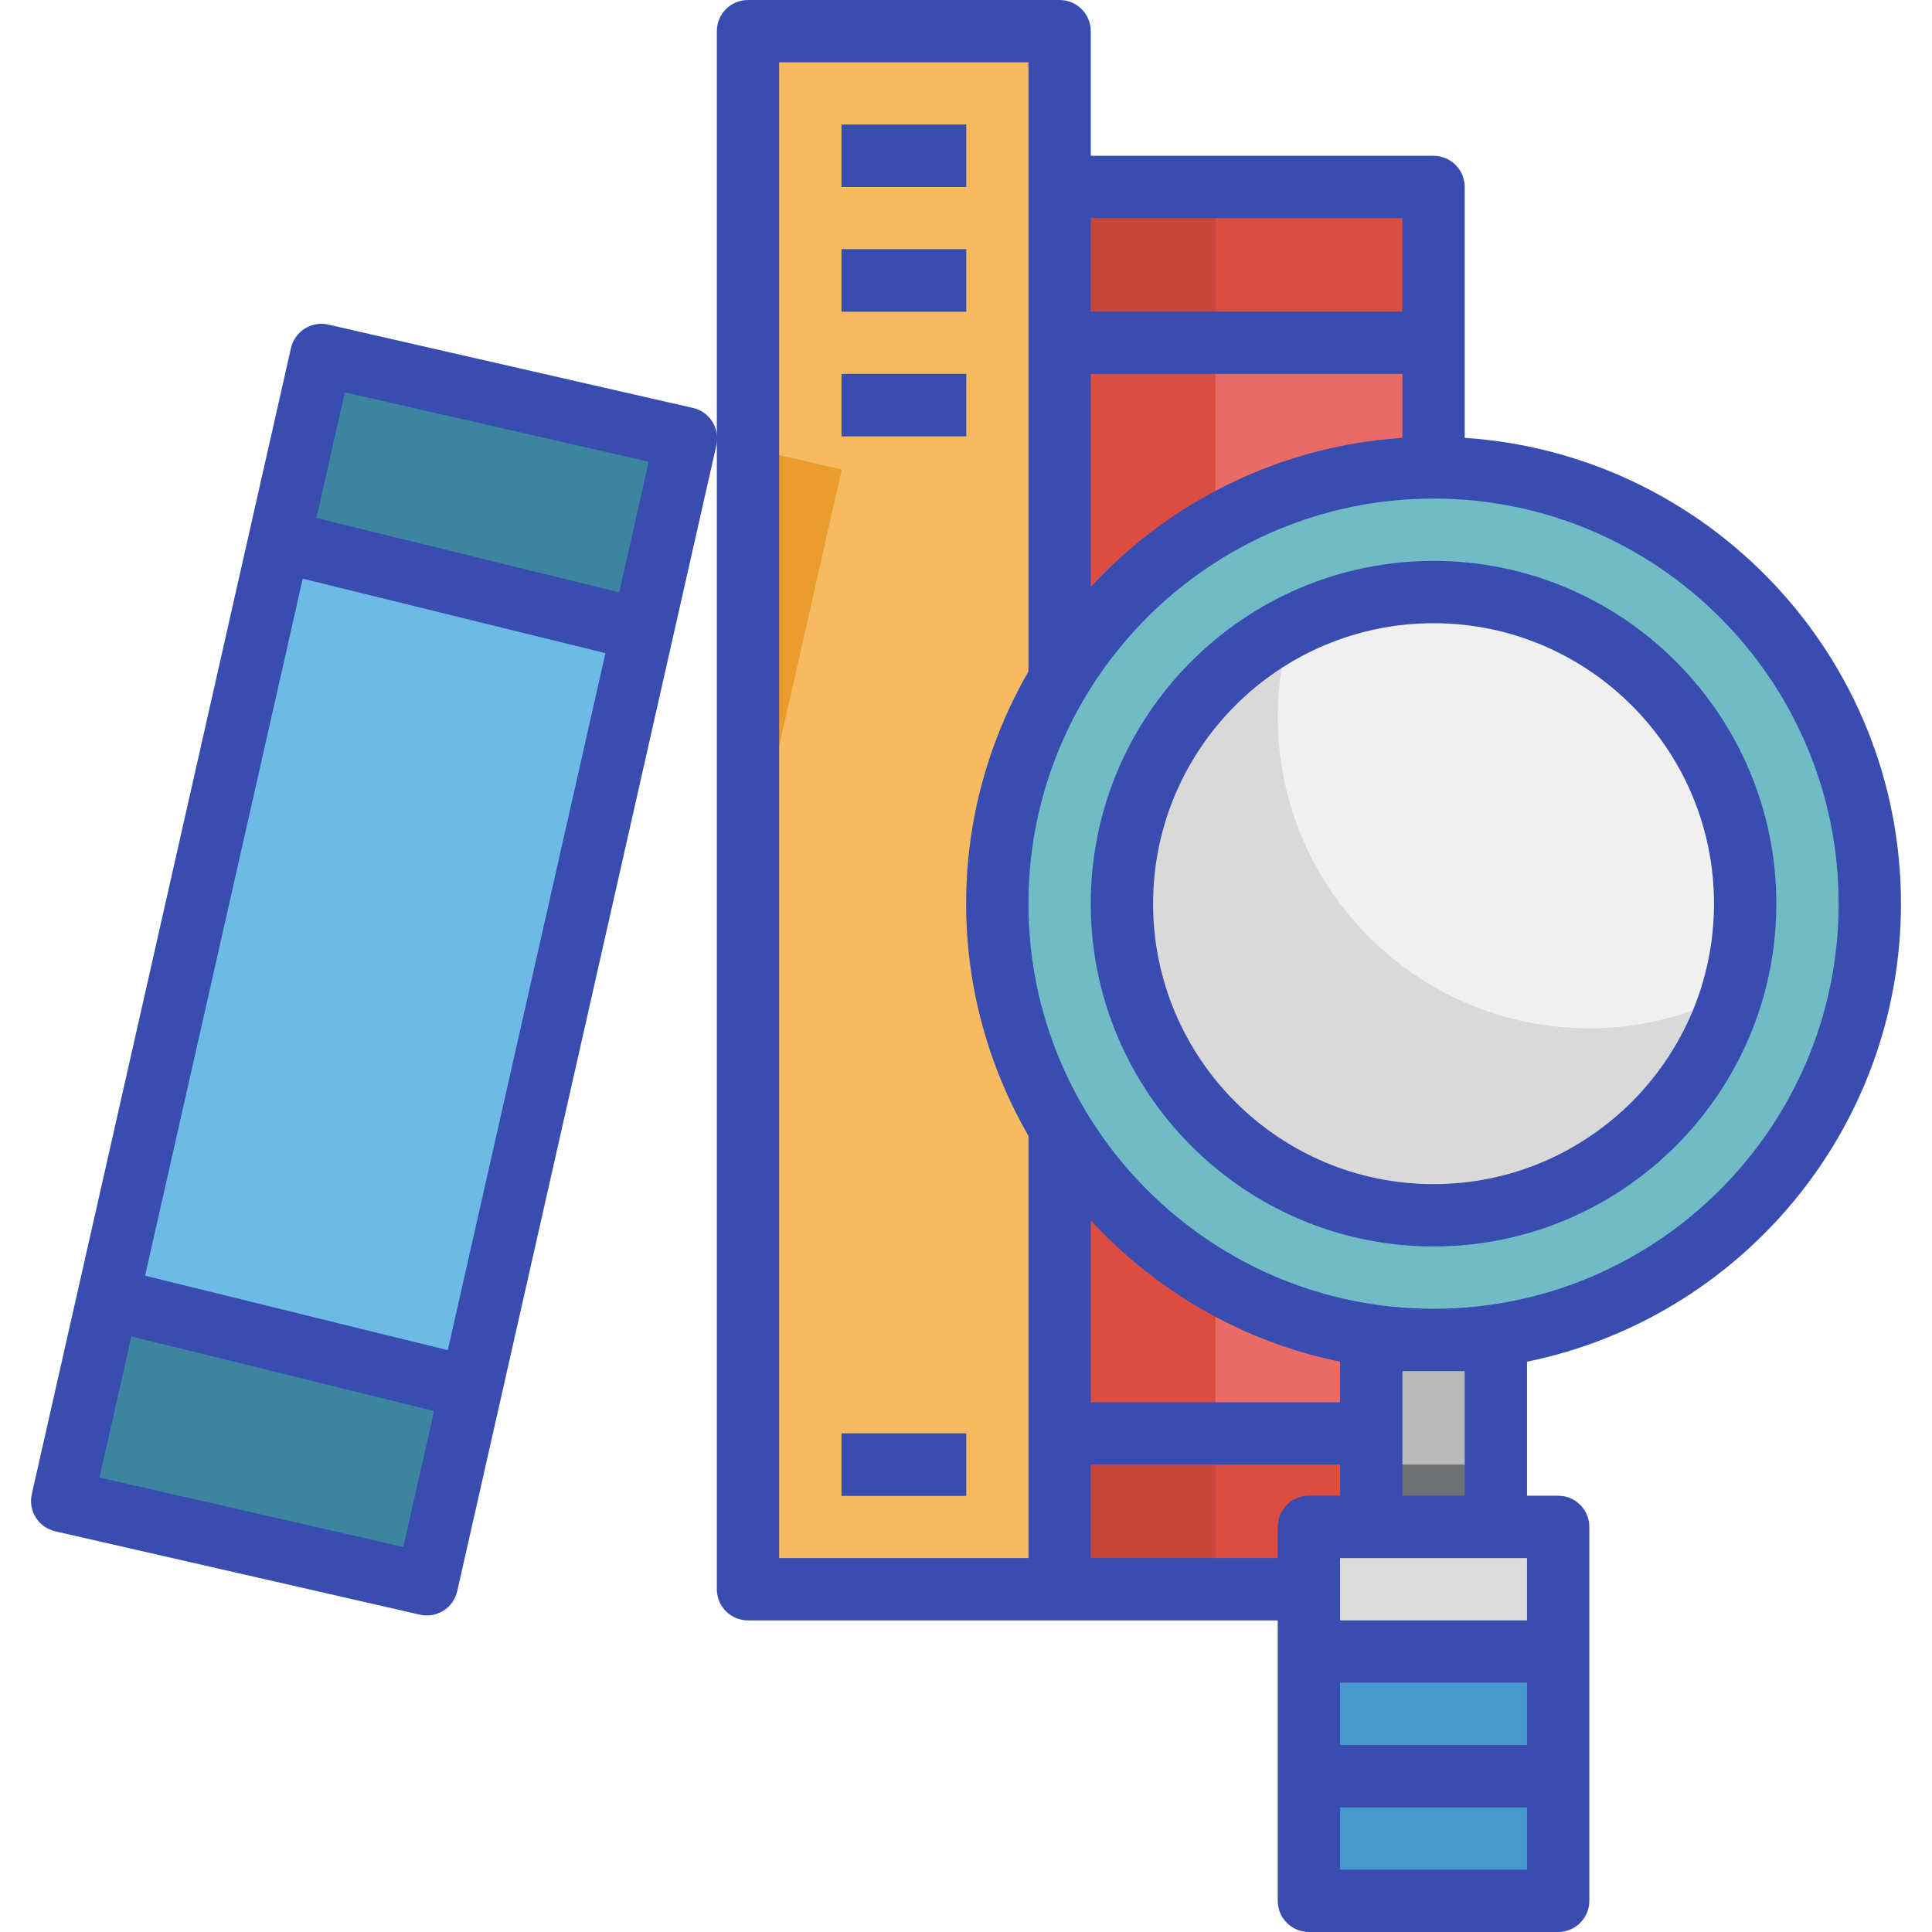
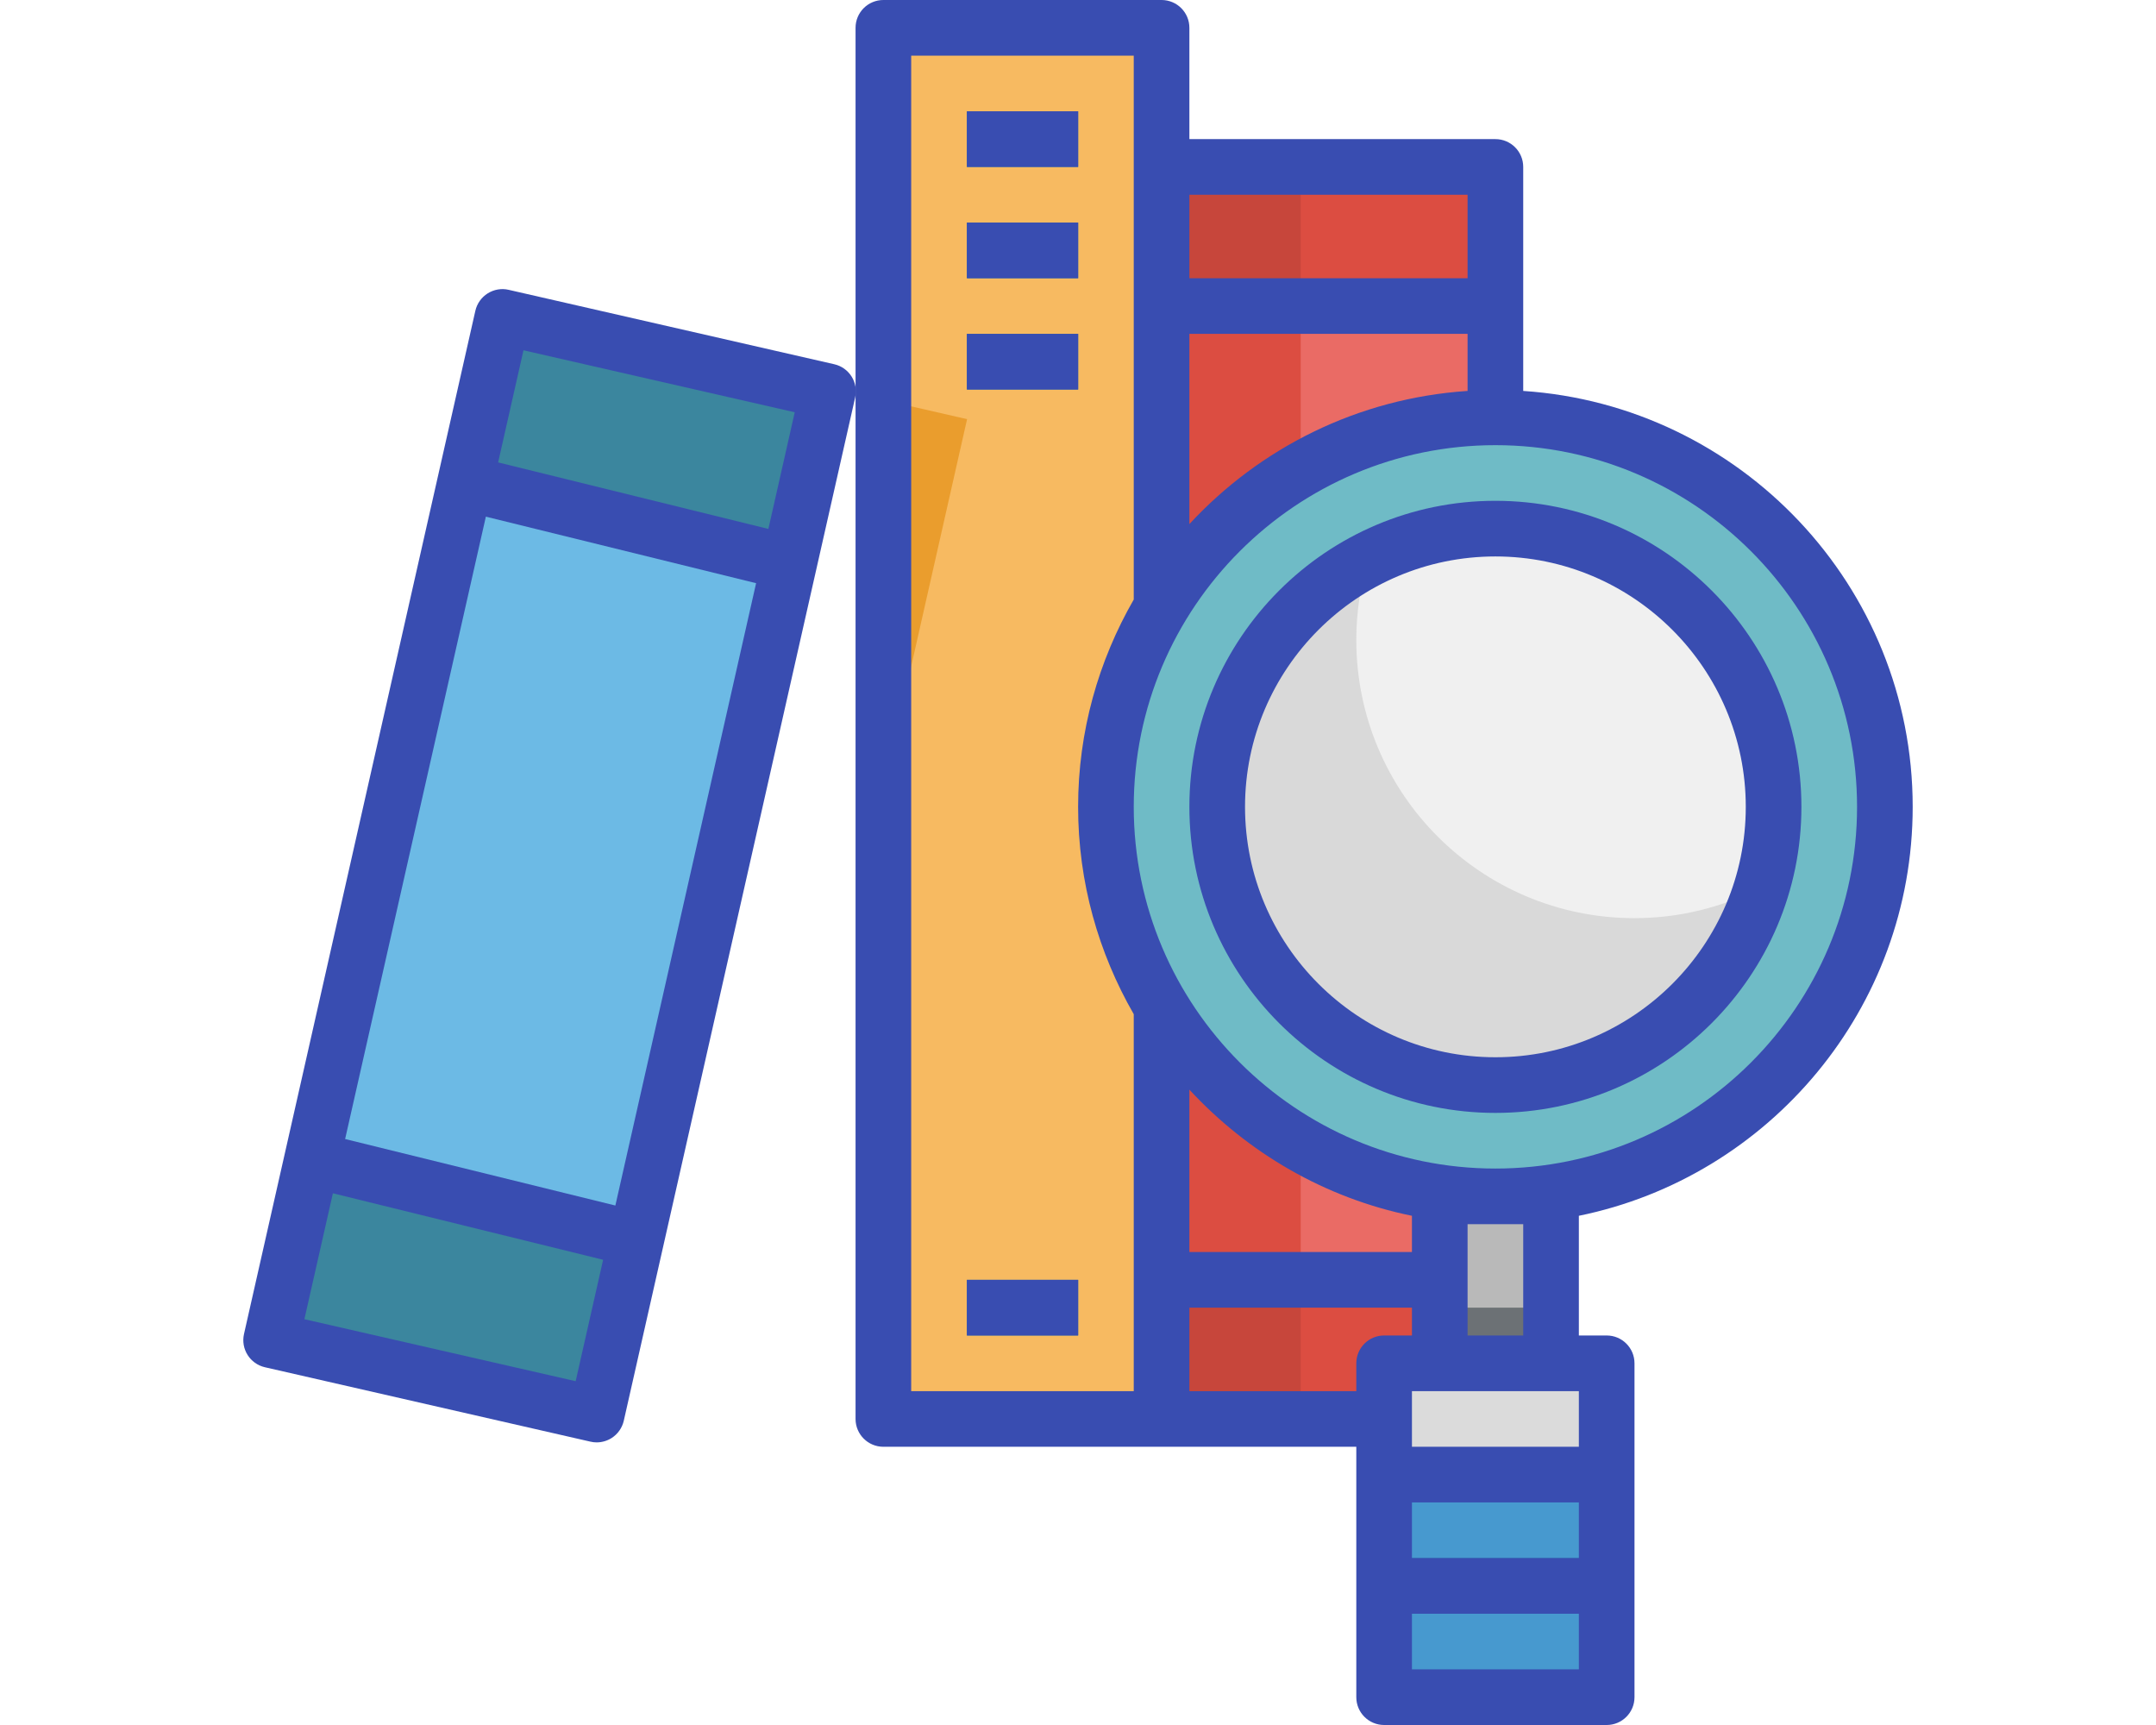
- <svg xmlns="http://www.w3.org/2000/svg" version="1.1" id="Capa_1" x="0px" y="0px" viewBox="0 0 128 128" xml:space="preserve" width="128" height="128">
+ <svg xmlns="http://www.w3.org/2000/svg" version="1.1" id="Capa_1" x="0px" y="0px" viewBox="0 0 80 64" xml:space="preserve" width="80" height="64">
  <defs id="defs69" />
-   <g id="g384" transform="matrix(0.25,0,0,0.25,2.2568925e-6,0)">
+   <g id="g384" transform="matrix(0.125,0,0,0.125,8.000001,0)">
    <polyline points="280.815,49.548 280.807,421.161 363.388,421.161 379.904,421.161 379.904,133.161 379.904,49.548 280.815,49.548 " fill="#ea6b65" id="polyline2" />
    <polygon points="113.111,419.857 16.483,397.774 85.165,94.068 181.785,116.15 " fill="#6cbae5" id="polygon4" />
    <polyline points="280.807,421.161 198.226,421.161 198.226,8.258 280.807,8.258 280.807,181.677 280.807,297.29 280.807,421.161 355.13,421.161 " fill="#f7ba61" id="polyline6" />
    <g id="g16">
      <rect x="223.017" y="379.871" width="33.032" height="16.516" fill="#277baa" id="rect8" />
      <rect x="223.017" y="33.032" width="33.032" height="16.516" fill="#277baa" id="rect10" />
      <rect x="223.017" y="66.065" width="33.032" height="16.516" fill="#277baa" id="rect12" />
      <rect x="223.017" y="99.097" width="33.032" height="16.516" fill="#277baa" id="rect14" />
    </g>
    <rect x="280.824" y="49.548" width="99.089" height="41.29" fill="#dc4d41" id="rect18" />
    <g id="g24">
-       <polygon points="74.017,143.377 77.931,144.285 170.281,167.019 181.785,116.15 85.165,94.068 " fill="#3b869e" id="polygon20" />
-       <polygon points="124.87,367.839 35.534,345.856 28.606,344.163 16.483,397.774 113.111,419.857 " fill="#3b869e" id="polygon22" />
+       <polygon points="181.785,116.15 85.165,94.068 74.017,143.377 77.931,144.285 170.281,167.019 " fill="#3b869e" id="polygon20" />
+       <polygon points="16.483,397.774 113.111,419.857 124.87,367.839 35.534,345.856 28.606,344.163 " fill="#3b869e" id="polygon22" />
    </g>
-     <polygon points="198.226,118.726 198.226,234.29 223.075,124.408 " fill="#ea9d2d" id="polygon26" />
+     <polygon points="223.075,124.408 198.226,118.726 198.226,234.29 " fill="#ea9d2d" id="polygon26" />
    <rect x="280.824" y="49.548" width="41.29" height="371.613" fill="#dc4d41" id="rect28" />
    <rect x="280.824" y="49.548" width="41.282" height="41.29" fill="#c7463b" id="rect30" />
-     <polygon points="379.904,421.161 379.904,379.871 280.807,379.871 280.807,421.161 363.388,421.161 " fill="#dc4d41" id="polygon32" />
+     <polygon points="280.807,421.161 363.388,421.161 379.904,421.161 379.904,379.871 280.807,379.871 " fill="#dc4d41" id="polygon32" />
    <rect x="346.888" y="404.645" width="66.065" height="99.097" fill="#4799cf" id="rect34" />
    <rect x="363.404" y="346.839" width="33.032" height="66.065" fill="#b9b9b9" id="rect36" />
    <rect x="363.404" y="388.129" width="33.032" height="16.516" fill="#6c7175" id="rect38" />
    <rect x="346.888" y="462.452" width="66.065" height="16.516" fill="#277baa" id="rect40" />
    <circle cx="379.92" cy="239.484" r="115.613" fill="#6fbbc6" id="circle42" />
    <circle cx="379.92" cy="239.484" r="82.581" fill="#d9d9d9" id="circle44" />
    <path d="m 379.904,156.903 c -13.618,0 -26.434,3.353 -37.764,9.199 -2.271,7.548 -3.526,15.542 -3.526,23.833 0,45.609 36.971,82.581 82.581,82.581 13.618,0 26.434,-3.353 37.764,-9.199 2.271,-7.548 3.526,-15.542 3.526,-23.833 -0.001,-45.609 -36.972,-82.581 -82.581,-82.581 z" fill="#f0f0f0" id="path46" />
    <rect x="346.888" y="404.645" width="66.065" height="33.032" fill="#dbdbdb" id="rect48" />
    <rect x="280.824" y="379.871" width="41.29" height="41.29" fill="#c7463b" id="rect50" />
    <path d="M 388.162,116.034 V 49.548 c 0,-4.567 -3.7,-8.258 -8.258,-8.258 H 289.065 V 8.258 C 289.065,3.691 285.365,0 280.807,0 h -82.581 c -4.558,0 -8.258,3.691 -8.258,8.258 v 412.903 c 0,4.567 3.7,8.258 8.258,8.258 h 82.581 57.806 v 74.323 c 0,4.567 3.7,8.258 8.258,8.258 h 66.065 c 4.558,0 8.258,-3.691 8.258,-8.258 v -99.097 c 0,-4.567 -3.7,-8.258 -8.258,-8.258 h -8.258 v -35.526 c 56.469,-11.512 99.097,-61.547 99.097,-121.377 0,-65.52 -51.159,-119.172 -115.613,-123.45 z m -99.097,39.515 V 99.097 h 82.581 v 16.937 c -32.578,2.164 -61.688,16.929 -82.581,39.515 z M 371.646,57.806 V 82.58 H 289.065 V 57.806 Z M 206.484,16.516 h 66.065 v 161.429 c -10.446,18.151 -16.516,39.127 -16.516,61.539 0,22.412 6.07,43.38 16.516,61.539 v 111.88 h -66.065 z m 198.194,396.387 v 16.516 H 355.13 v -16.516 h 8.258 33.032 z m -49.548,33.032 h 49.548 v 16.516 H 355.13 Z m 0,-74.322 h -66.065 v -48.194 c 17.292,18.704 40.176,32.165 66.065,37.442 z m -66.065,41.29 v -24.774 h 66.065 v 8.258 h -8.258 c -4.558,0 -8.258,3.691 -8.258,8.258 v 8.258 z m 66.065,82.581 v -16.516 h 49.548 v 16.516 z m 33.032,-132.129 v 33.032 h -16.516 v -33.032 z m -8.258,-16.516 c -59.194,0 -107.355,-48.161 -107.355,-107.355 0,-59.194 48.161,-107.355 107.355,-107.355 59.194,0 107.355,48.161 107.355,107.355 0,59.194 -48.153,107.355 -107.355,107.355 z" fill="#000000" style="fill:#394db1" id="path52" />
    <path d="m 379.904,148.645 c -50.085,0 -90.839,40.754 -90.839,90.839 0,50.085 40.754,90.839 90.839,90.839 50.085,0 90.839,-40.754 90.839,-90.839 0,-50.085 -40.746,-90.839 -90.839,-90.839 z m 0,165.161 c -40.977,0 -74.323,-33.338 -74.323,-74.323 0,-40.985 33.346,-74.323 74.323,-74.323 40.977,0 74.323,33.338 74.323,74.323 0,40.985 -33.338,74.323 -74.323,74.323 z" fill="#000000" style="fill:#394db1" id="path54" />
    <path d="m 113.111,428.115 c 1.544,0 3.072,-0.438 4.402,-1.263 1.858,-1.173 3.171,-3.031 3.658,-5.17 l 68.682,-303.707 c 1.007,-4.443 -1.775,-8.861 -6.218,-9.868 L 86.999,86.024 c -2.139,-0.512 -4.385,-0.099 -6.235,1.057 -1.858,1.173 -3.171,3.031 -3.658,5.17 L 8.431,395.949 c -1.007,4.443 1.775,8.853 6.218,9.868 l 96.619,22.082 c 0.612,0.149 1.223,0.216 1.843,0.216 z m 5.557,-70.301 -80.219,-19.737 41.778,-184.725 80.219,19.745 z m -27.276,-253.845 80.524,18.399 -7.829,34.626 -80.219,-19.745 z m -65.032,287.587 8.456,-37.376 80.219,19.737 -8.151,36.038 z" fill="#000000" style="fill:#394db1" id="path56" />
    <rect x="223.017" y="379.871" width="33.032" height="16.516" fill="#000000" style="fill:#394db1" id="rect58" />
    <rect x="223.017" y="33.032" width="33.032" height="16.516" fill="#000000" style="fill:#394db1" id="rect60" />
    <rect x="223.017" y="66.065" width="33.032" height="16.516" fill="#000000" style="fill:#394db1" id="rect62" />
    <rect x="223.017" y="99.097" width="33.032" height="16.516" fill="#000000" style="fill:#394db1" id="rect64" />
  </g>
</svg>
